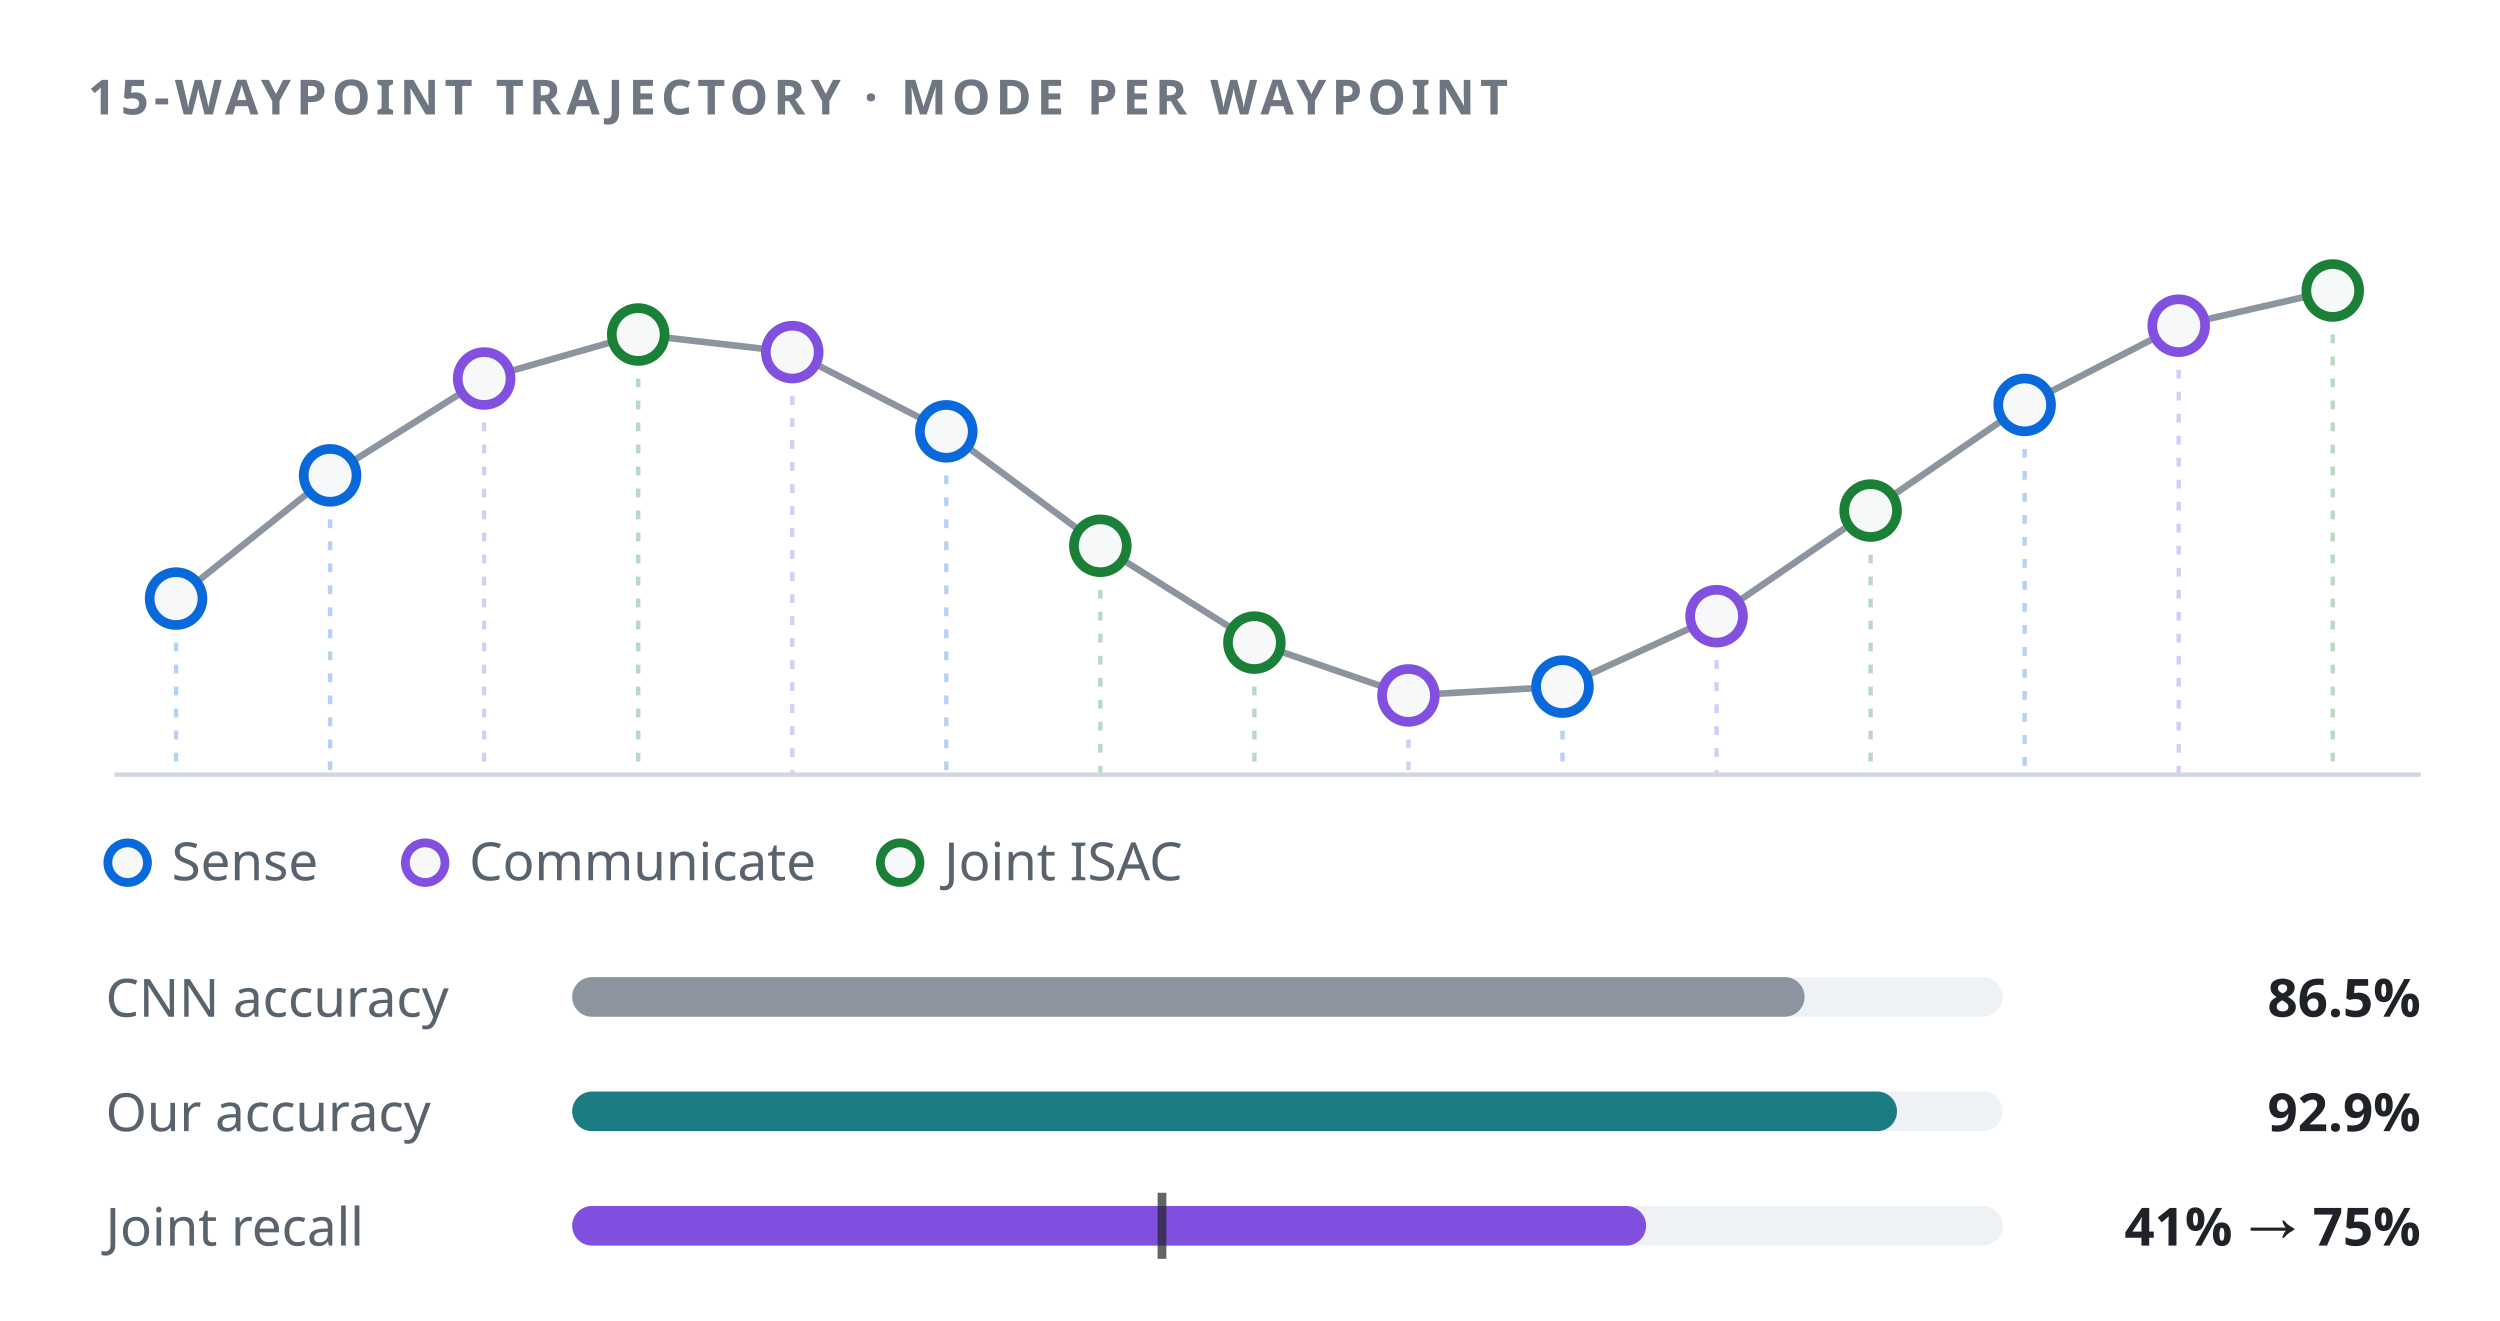
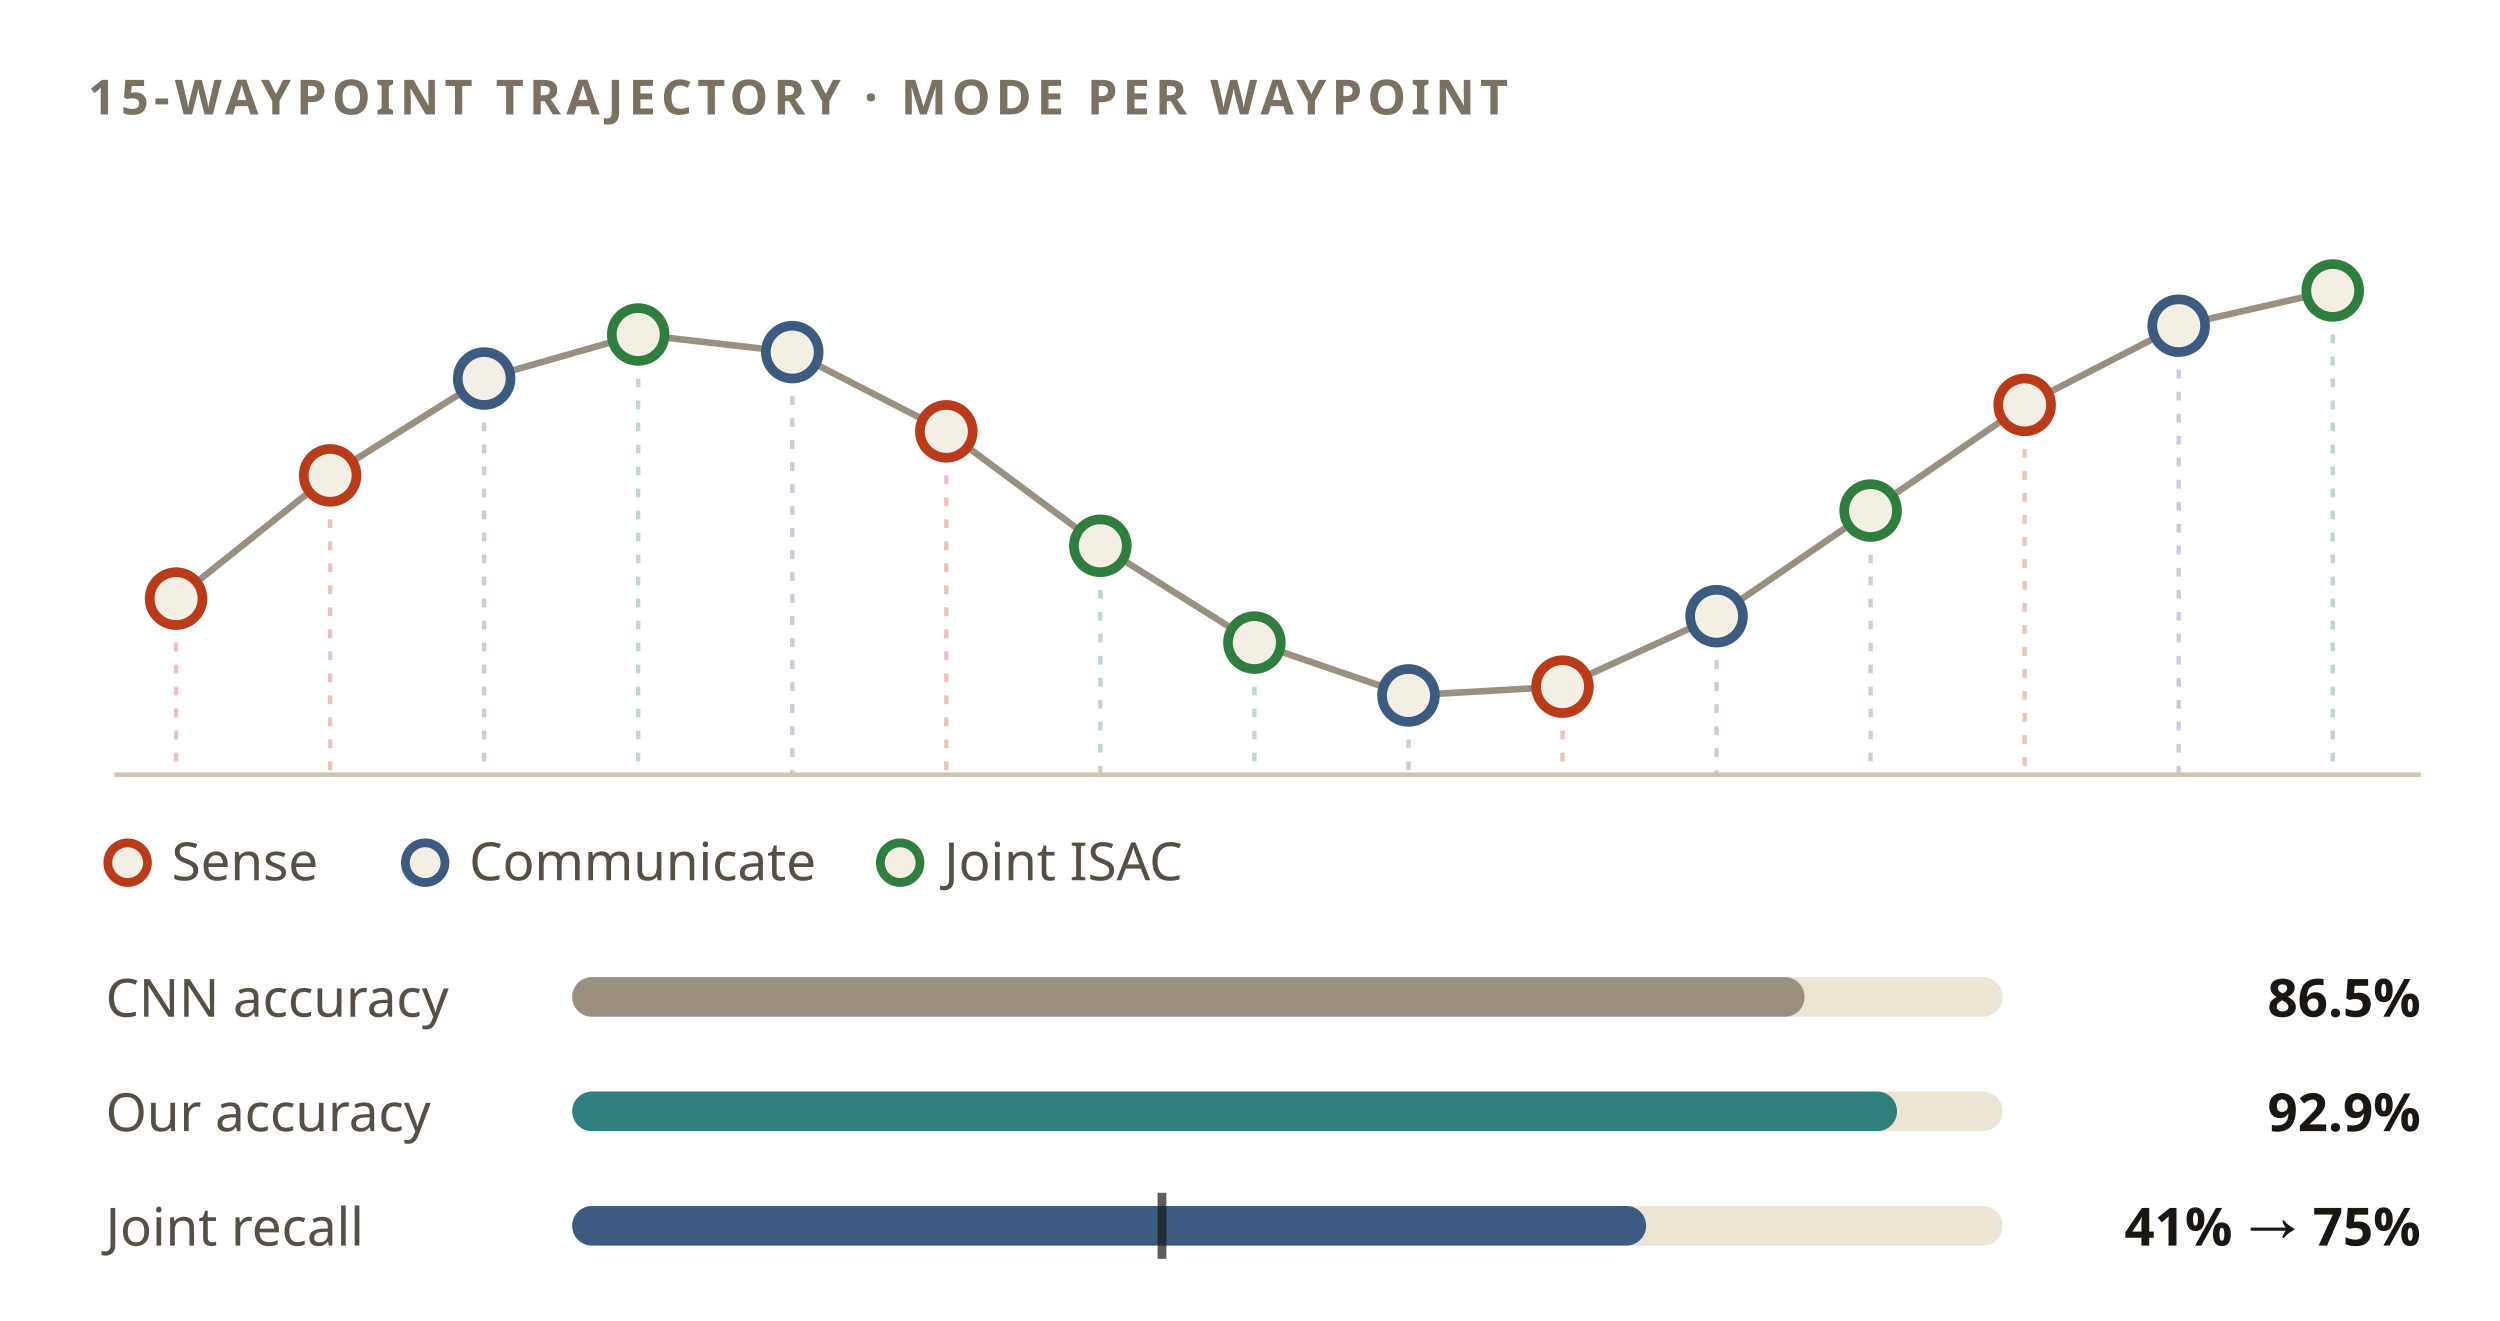
<svg xmlns="http://www.w3.org/2000/svg" width="568" height="300" viewBox="600 32 568 300">
  <style>
.s{font-family:-apple-system,BlinkMacSystemFont,'Segoe UI','Noto Sans',Helvetica,Arial,sans-serif}
@keyframes fade{from{opacity:0;transform:translateY(6px)}to{opacity:1;transform:none}}
@keyframes pulse{0%,100%{opacity:.25}50%{opacity:.9}}
.fade{}
.pulse{animation:pulse 2.6s ease-in-out infinite}
</style>
  <defs>
    <marker id="ar" viewBox="0 0 10 10" refX="8" refY="5" markerWidth="6" markerHeight="6" orient="auto">
-       <path d="M0 1L9 5L0 9z" fill="#8c959f" />
+       <path d="M0 1L9 5L0 9z" fill="#9a9082" />
    </marker>
  </defs>
-   <text x="620" y="58" class="s" font-size="11" fill="#6e7781" text-anchor="start" font-weight="600" letter-spacing="1.2">15-WAYPOINT TRAJECTORY  ·  MODE PER WAYPOINT</text>
-   <path d="M640 168 L675 140 L710 118 L745 108 L780 112 L815 130 L850 156 L885 178 L920 190 L955 188 L990 172 L1025 148 L1060 124 L1095 106 L1130 98" fill="none" stroke="#8c959f" stroke-width="1.5" />
-   <line x1="640" y1="168" x2="640" y2="208" stroke="#0969da" stroke-opacity=".3" stroke-dasharray="2 3" />
-   <circle cx="640" cy="168" r="6" fill="#f6f8fa" stroke="#0969da" stroke-width="2.2" />
-   <line x1="675" y1="140" x2="675" y2="208" stroke="#0969da" stroke-opacity=".3" stroke-dasharray="2 3" />
-   <circle cx="675" cy="140" r="6" fill="#f6f8fa" stroke="#0969da" stroke-width="2.2" />
-   <line x1="710" y1="118" x2="710" y2="208" stroke="#8250df" stroke-opacity=".3" stroke-dasharray="2 3" />
-   <circle cx="710" cy="118" r="6" fill="#f6f8fa" stroke="#8250df" stroke-width="2.2" />
-   <line x1="745" y1="108" x2="745" y2="208" stroke="#1a7f37" stroke-opacity=".3" stroke-dasharray="2 3" />
-   <circle cx="745" cy="108" r="6" fill="#f6f8fa" stroke="#1a7f37" stroke-width="2.2" />
-   <line x1="780" y1="112" x2="780" y2="208" stroke="#8250df" stroke-opacity=".3" stroke-dasharray="2 3" />
-   <circle cx="780" cy="112" r="6" fill="#f6f8fa" stroke="#8250df" stroke-width="2.2" />
-   <line x1="815" y1="130" x2="815" y2="208" stroke="#0969da" stroke-opacity=".3" stroke-dasharray="2 3" />
-   <circle cx="815" cy="130" r="6" fill="#f6f8fa" stroke="#0969da" stroke-width="2.2" />
-   <line x1="850" y1="156" x2="850" y2="208" stroke="#1a7f37" stroke-opacity=".3" stroke-dasharray="2 3" />
-   <circle cx="850" cy="156" r="6" fill="#f6f8fa" stroke="#1a7f37" stroke-width="2.2" />
-   <line x1="885" y1="178" x2="885" y2="208" stroke="#1a7f37" stroke-opacity=".3" stroke-dasharray="2 3" />
-   <circle cx="885" cy="178" r="6" fill="#f6f8fa" stroke="#1a7f37" stroke-width="2.2" />
-   <line x1="920" y1="190" x2="920" y2="208" stroke="#8250df" stroke-opacity=".3" stroke-dasharray="2 3" />
-   <circle cx="920" cy="190" r="6" fill="#f6f8fa" stroke="#8250df" stroke-width="2.2" />
-   <line x1="955" y1="188" x2="955" y2="208" stroke="#0969da" stroke-opacity=".3" stroke-dasharray="2 3" />
-   <circle cx="955" cy="188" r="6" fill="#f6f8fa" stroke="#0969da" stroke-width="2.2" />
-   <line x1="990" y1="172" x2="990" y2="208" stroke="#8250df" stroke-opacity=".3" stroke-dasharray="2 3" />
-   <circle cx="990" cy="172" r="6" fill="#f6f8fa" stroke="#8250df" stroke-width="2.2" />
-   <line x1="1025" y1="148" x2="1025" y2="208" stroke="#1a7f37" stroke-opacity=".3" stroke-dasharray="2 3" />
-   <circle cx="1025" cy="148" r="6" fill="#f6f8fa" stroke="#1a7f37" stroke-width="2.2" />
-   <line x1="1060" y1="124" x2="1060" y2="208" stroke="#0969da" stroke-opacity=".3" stroke-dasharray="2 3" />
-   <circle cx="1060" cy="124" r="6" fill="#f6f8fa" stroke="#0969da" stroke-width="2.2" />
-   <line x1="1095" y1="106" x2="1095" y2="208" stroke="#8250df" stroke-opacity=".3" stroke-dasharray="2 3" />
-   <circle cx="1095" cy="106" r="6" fill="#f6f8fa" stroke="#8250df" stroke-width="2.2" />
-   <line x1="1130" y1="98" x2="1130" y2="208" stroke="#1a7f37" stroke-opacity=".3" stroke-dasharray="2 3" />
-   <circle cx="1130" cy="98" r="6" fill="#f6f8fa" stroke="#1a7f37" stroke-width="2.2" />
-   <path d="M626 208H1150" stroke="#d0d7de" />
-   <circle r="4.5" fill="#1f2328">
+   <text x="620" y="58" class="s" font-size="11" fill="#7a7163" text-anchor="start" font-weight="600" letter-spacing="1.2">15-WAYPOINT TRAJECTORY  ·  MODE PER WAYPOINT</text>
+   <path d="M640 168 L675 140 L710 118 L745 108 L780 112 L815 130 L850 156 L885 178 L920 190 L955 188 L990 172 L1025 148 L1060 124 L1095 106 L1130 98" fill="none" stroke="#9a9082" stroke-width="1.5" />
+   <line x1="640" y1="168" x2="640" y2="208" stroke="#b93b19" stroke-opacity=".3" stroke-dasharray="2 3" />
+   <circle cx="640" cy="168" r="6" fill="#f4efe4" stroke="#b93b19" stroke-width="2.2" />
+   <line x1="675" y1="140" x2="675" y2="208" stroke="#b93b19" stroke-opacity=".3" stroke-dasharray="2 3" />
+   <circle cx="675" cy="140" r="6" fill="#f4efe4" stroke="#b93b19" stroke-width="2.2" />
+   <line x1="710" y1="118" x2="710" y2="208" stroke="#3d5a80" stroke-opacity=".3" stroke-dasharray="2 3" />
+   <circle cx="710" cy="118" r="6" fill="#f4efe4" stroke="#3d5a80" stroke-width="2.2" />
+   <line x1="745" y1="108" x2="745" y2="208" stroke="#2f7d3f" stroke-opacity=".3" stroke-dasharray="2 3" />
+   <circle cx="745" cy="108" r="6" fill="#f4efe4" stroke="#2f7d3f" stroke-width="2.2" />
+   <line x1="780" y1="112" x2="780" y2="208" stroke="#3d5a80" stroke-opacity=".3" stroke-dasharray="2 3" />
+   <circle cx="780" cy="112" r="6" fill="#f4efe4" stroke="#3d5a80" stroke-width="2.2" />
+   <line x1="815" y1="130" x2="815" y2="208" stroke="#b93b19" stroke-opacity=".3" stroke-dasharray="2 3" />
+   <circle cx="815" cy="130" r="6" fill="#f4efe4" stroke="#b93b19" stroke-width="2.2" />
+   <line x1="850" y1="156" x2="850" y2="208" stroke="#2f7d3f" stroke-opacity=".3" stroke-dasharray="2 3" />
+   <circle cx="850" cy="156" r="6" fill="#f4efe4" stroke="#2f7d3f" stroke-width="2.2" />
+   <line x1="885" y1="178" x2="885" y2="208" stroke="#2f7d3f" stroke-opacity=".3" stroke-dasharray="2 3" />
+   <circle cx="885" cy="178" r="6" fill="#f4efe4" stroke="#2f7d3f" stroke-width="2.2" />
+   <line x1="920" y1="190" x2="920" y2="208" stroke="#3d5a80" stroke-opacity=".3" stroke-dasharray="2 3" />
+   <circle cx="920" cy="190" r="6" fill="#f4efe4" stroke="#3d5a80" stroke-width="2.2" />
+   <line x1="955" y1="188" x2="955" y2="208" stroke="#b93b19" stroke-opacity=".3" stroke-dasharray="2 3" />
+   <circle cx="955" cy="188" r="6" fill="#f4efe4" stroke="#b93b19" stroke-width="2.2" />
+   <line x1="990" y1="172" x2="990" y2="208" stroke="#3d5a80" stroke-opacity=".3" stroke-dasharray="2 3" />
+   <circle cx="990" cy="172" r="6" fill="#f4efe4" stroke="#3d5a80" stroke-width="2.2" />
+   <line x1="1025" y1="148" x2="1025" y2="208" stroke="#2f7d3f" stroke-opacity=".3" stroke-dasharray="2 3" />
+   <circle cx="1025" cy="148" r="6" fill="#f4efe4" stroke="#2f7d3f" stroke-width="2.2" />
+   <line x1="1060" y1="124" x2="1060" y2="208" stroke="#b93b19" stroke-opacity=".3" stroke-dasharray="2 3" />
+   <circle cx="1060" cy="124" r="6" fill="#f4efe4" stroke="#b93b19" stroke-width="2.2" />
+   <line x1="1095" y1="106" x2="1095" y2="208" stroke="#3d5a80" stroke-opacity=".3" stroke-dasharray="2 3" />
+   <circle cx="1095" cy="106" r="6" fill="#f4efe4" stroke="#3d5a80" stroke-width="2.2" />
+   <line x1="1130" y1="98" x2="1130" y2="208" stroke="#2f7d3f" stroke-opacity=".3" stroke-dasharray="2 3" />
+   <circle cx="1130" cy="98" r="6" fill="#f4efe4" stroke="#2f7d3f" stroke-width="2.2" />
+   <path d="M626 208H1150" stroke="#cfc4ae" />
+   <circle r="4.5" fill="#1a1712">
    <animateMotion dur="9s" repeatCount="indefinite" path="M640 168 L675 140 L710 118 L745 108 L780 112 L815 130 L850 156 L885 178 L920 190 L955 188 L990 172 L1025 148 L1060 124 L1095 106 L1130 98" />
  </circle>
-   <circle cx="629" cy="228" r="4.5" fill="#f6f8fa" stroke="#0969da" stroke-width="2" />
-   <text x="639" y="232" class="s" font-size="12" fill="#59636e" text-anchor="start" font-weight="500" letter-spacing="0">Sense</text>
-   <circle cx="696.6" cy="228" r="4.5" fill="#f6f8fa" stroke="#8250df" stroke-width="2" />
-   <text x="706.6" y="232" class="s" font-size="12" fill="#59636e" text-anchor="start" font-weight="500" letter-spacing="0">Communicate</text>
-   <circle cx="804.52" cy="228" r="4.5" fill="#f6f8fa" stroke="#1a7f37" stroke-width="2" />
-   <text x="814.52" y="232" class="s" font-size="12" fill="#59636e" text-anchor="start" font-weight="500" letter-spacing="0">Joint ISAC</text>
-   <text x="624" y="263" class="s" font-size="12" fill="#59636e" text-anchor="start" font-weight="500" letter-spacing="0">CNN accuracy</text>
-   <rect x="730" y="254" width="325" height="9" rx="4.5" fill="#eff2f5" />
-   <rect x="730" y="254" width="280" height="9" rx="4.5" fill="#8c959f">
+   <circle cx="629" cy="228" r="4.5" fill="#f4efe4" stroke="#b93b19" stroke-width="2" />
+   <text x="639" y="232" class="s" font-size="12" fill="#564f45" text-anchor="start" font-weight="500" letter-spacing="0">Sense</text>
+   <circle cx="696.6" cy="228" r="4.5" fill="#f4efe4" stroke="#3d5a80" stroke-width="2" />
+   <text x="706.6" y="232" class="s" font-size="12" fill="#564f45" text-anchor="start" font-weight="500" letter-spacing="0">Communicate</text>
+   <circle cx="804.52" cy="228" r="4.5" fill="#f4efe4" stroke="#2f7d3f" stroke-width="2" />
+   <text x="814.52" y="232" class="s" font-size="12" fill="#564f45" text-anchor="start" font-weight="500" letter-spacing="0">Joint ISAC</text>
+   <text x="624" y="263" class="s" font-size="12" fill="#564f45" text-anchor="start" font-weight="500" letter-spacing="0">CNN accuracy</text>
+   <rect x="730" y="254" width="325" height="9" rx="4.5" fill="#ece5d6" />
+   <rect x="730" y="254" width="280" height="9" rx="4.5" fill="#9a9082">
    <animate attributeName="width" from="0" to="280" begin="0.30s" dur="1.2s" fill="freeze" calcMode="spline" keySplines=".2 .7 .2 1" keyTimes="0;1" />
  </rect>
-   <text x="1150" y="263" class="s" font-size="12" fill="#1f2328" text-anchor="end" font-weight="600" letter-spacing="0">86.5%</text>
-   <text x="624" y="289" class="s" font-size="12" fill="#59636e" text-anchor="start" font-weight="500" letter-spacing="0">Our accuracy</text>
-   <rect x="730" y="280" width="325" height="9" rx="4.5" fill="#eff2f5" />
-   <rect x="730" y="280" width="301" height="9" rx="4.5" fill="#1b7c83">
+   <text x="1150" y="263" class="s" font-size="12" fill="#1a1712" text-anchor="end" font-weight="600" letter-spacing="0">86.5%</text>
+   <text x="624" y="289" class="s" font-size="12" fill="#564f45" text-anchor="start" font-weight="500" letter-spacing="0">Our accuracy</text>
+   <rect x="730" y="280" width="325" height="9" rx="4.5" fill="#ece5d6" />
+   <rect x="730" y="280" width="301" height="9" rx="4.5" fill="#2f7f7a">
    <animate attributeName="width" from="0" to="301" begin="0.55s" dur="1.2s" fill="freeze" calcMode="spline" keySplines=".2 .7 .2 1" keyTimes="0;1" />
  </rect>
-   <text x="1150" y="289" class="s" font-size="12" fill="#1f2328" text-anchor="end" font-weight="600" letter-spacing="0">92.9%</text>
-   <text x="624" y="315" class="s" font-size="12" fill="#59636e" text-anchor="start" font-weight="500" letter-spacing="0">Joint recall</text>
-   <rect x="730" y="306" width="325" height="9" rx="4.5" fill="#eff2f5" />
-   <rect x="730" y="306" width="244" height="9" rx="4.5" fill="#8250df">
+   <text x="1150" y="289" class="s" font-size="12" fill="#1a1712" text-anchor="end" font-weight="600" letter-spacing="0">92.9%</text>
+   <text x="624" y="315" class="s" font-size="12" fill="#564f45" text-anchor="start" font-weight="500" letter-spacing="0">Joint recall</text>
+   <rect x="730" y="306" width="325" height="9" rx="4.5" fill="#ece5d6" />
+   <rect x="730" y="306" width="244" height="9" rx="4.5" fill="#3d5a80">
    <animate attributeName="width" from="0" to="244" begin="0.80s" dur="1.2s" fill="freeze" calcMode="spline" keySplines=".2 .7 .2 1" keyTimes="0;1" />
  </rect>
-   <text x="1150" y="315" class="s" font-size="12" fill="#1f2328" text-anchor="end" font-weight="600" letter-spacing="0">41% → 75%</text>
-   <rect x="863" y="303" width="2" height="15" fill="#1f2328" opacity=".7" />
+   <text x="1150" y="315" class="s" font-size="12" fill="#1a1712" text-anchor="end" font-weight="600" letter-spacing="0">41% → 75%</text>
+   <rect x="863" y="303" width="2" height="15" fill="#1a1712" opacity=".7" />
</svg>
